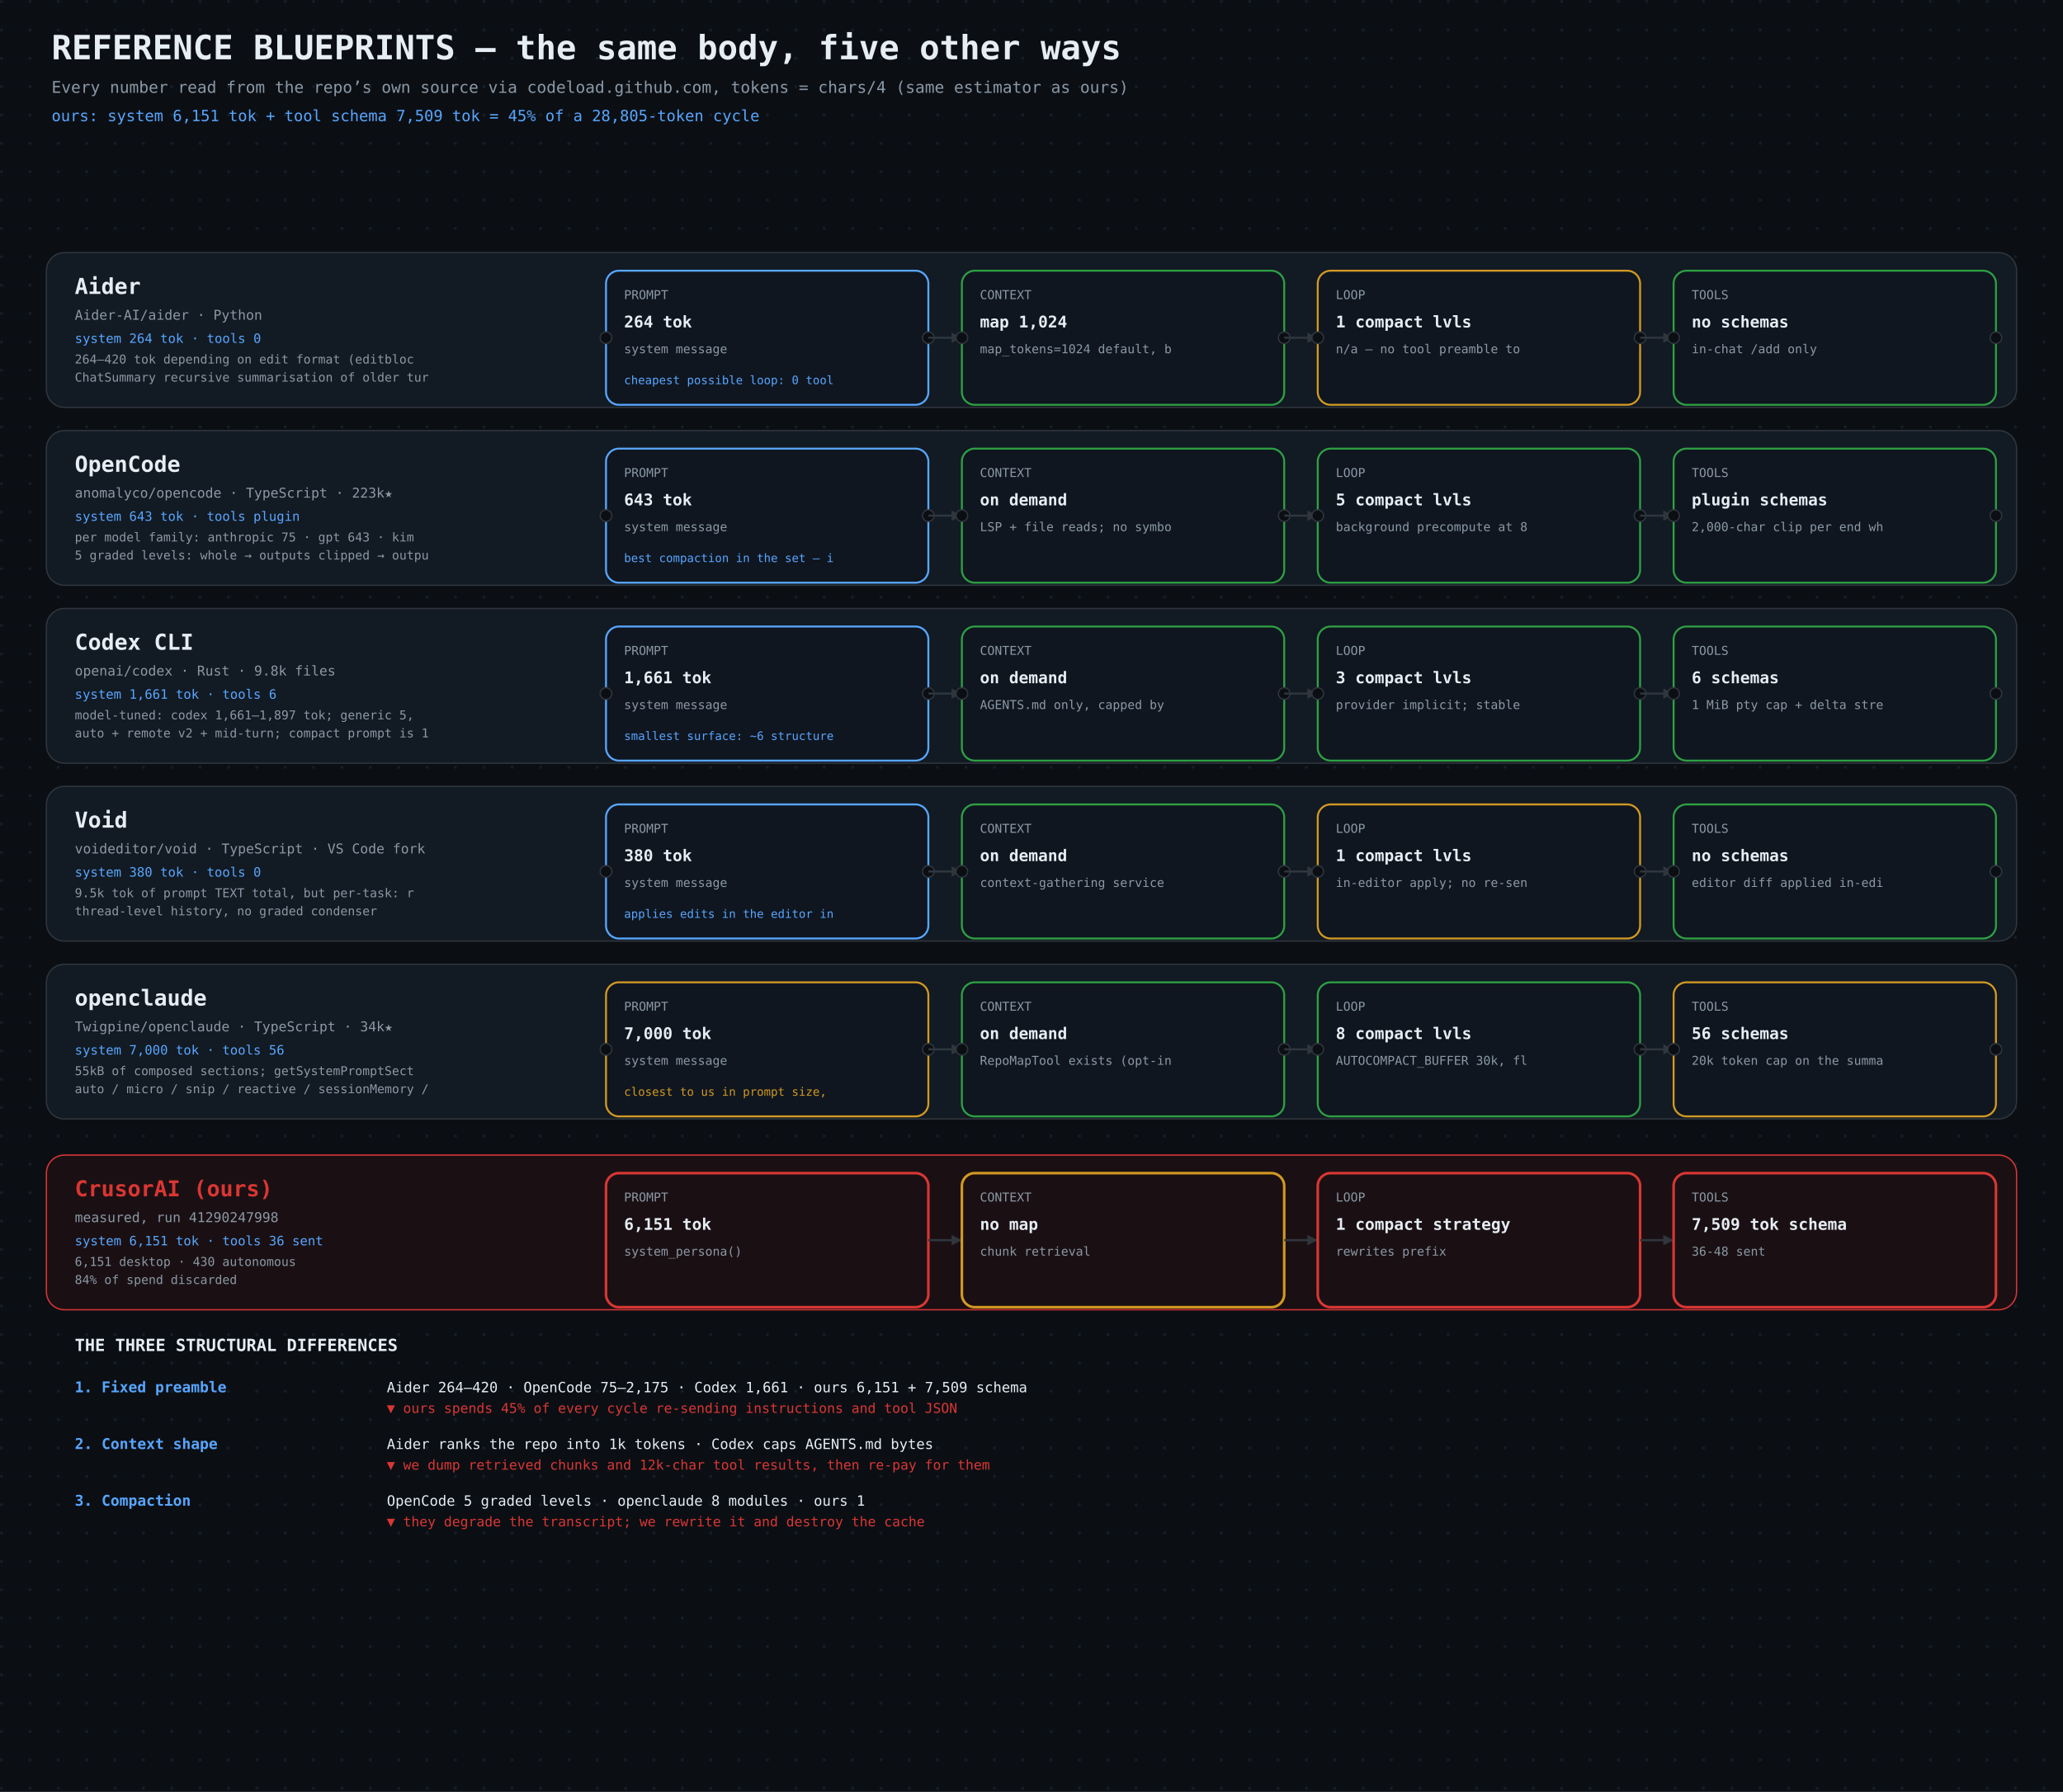
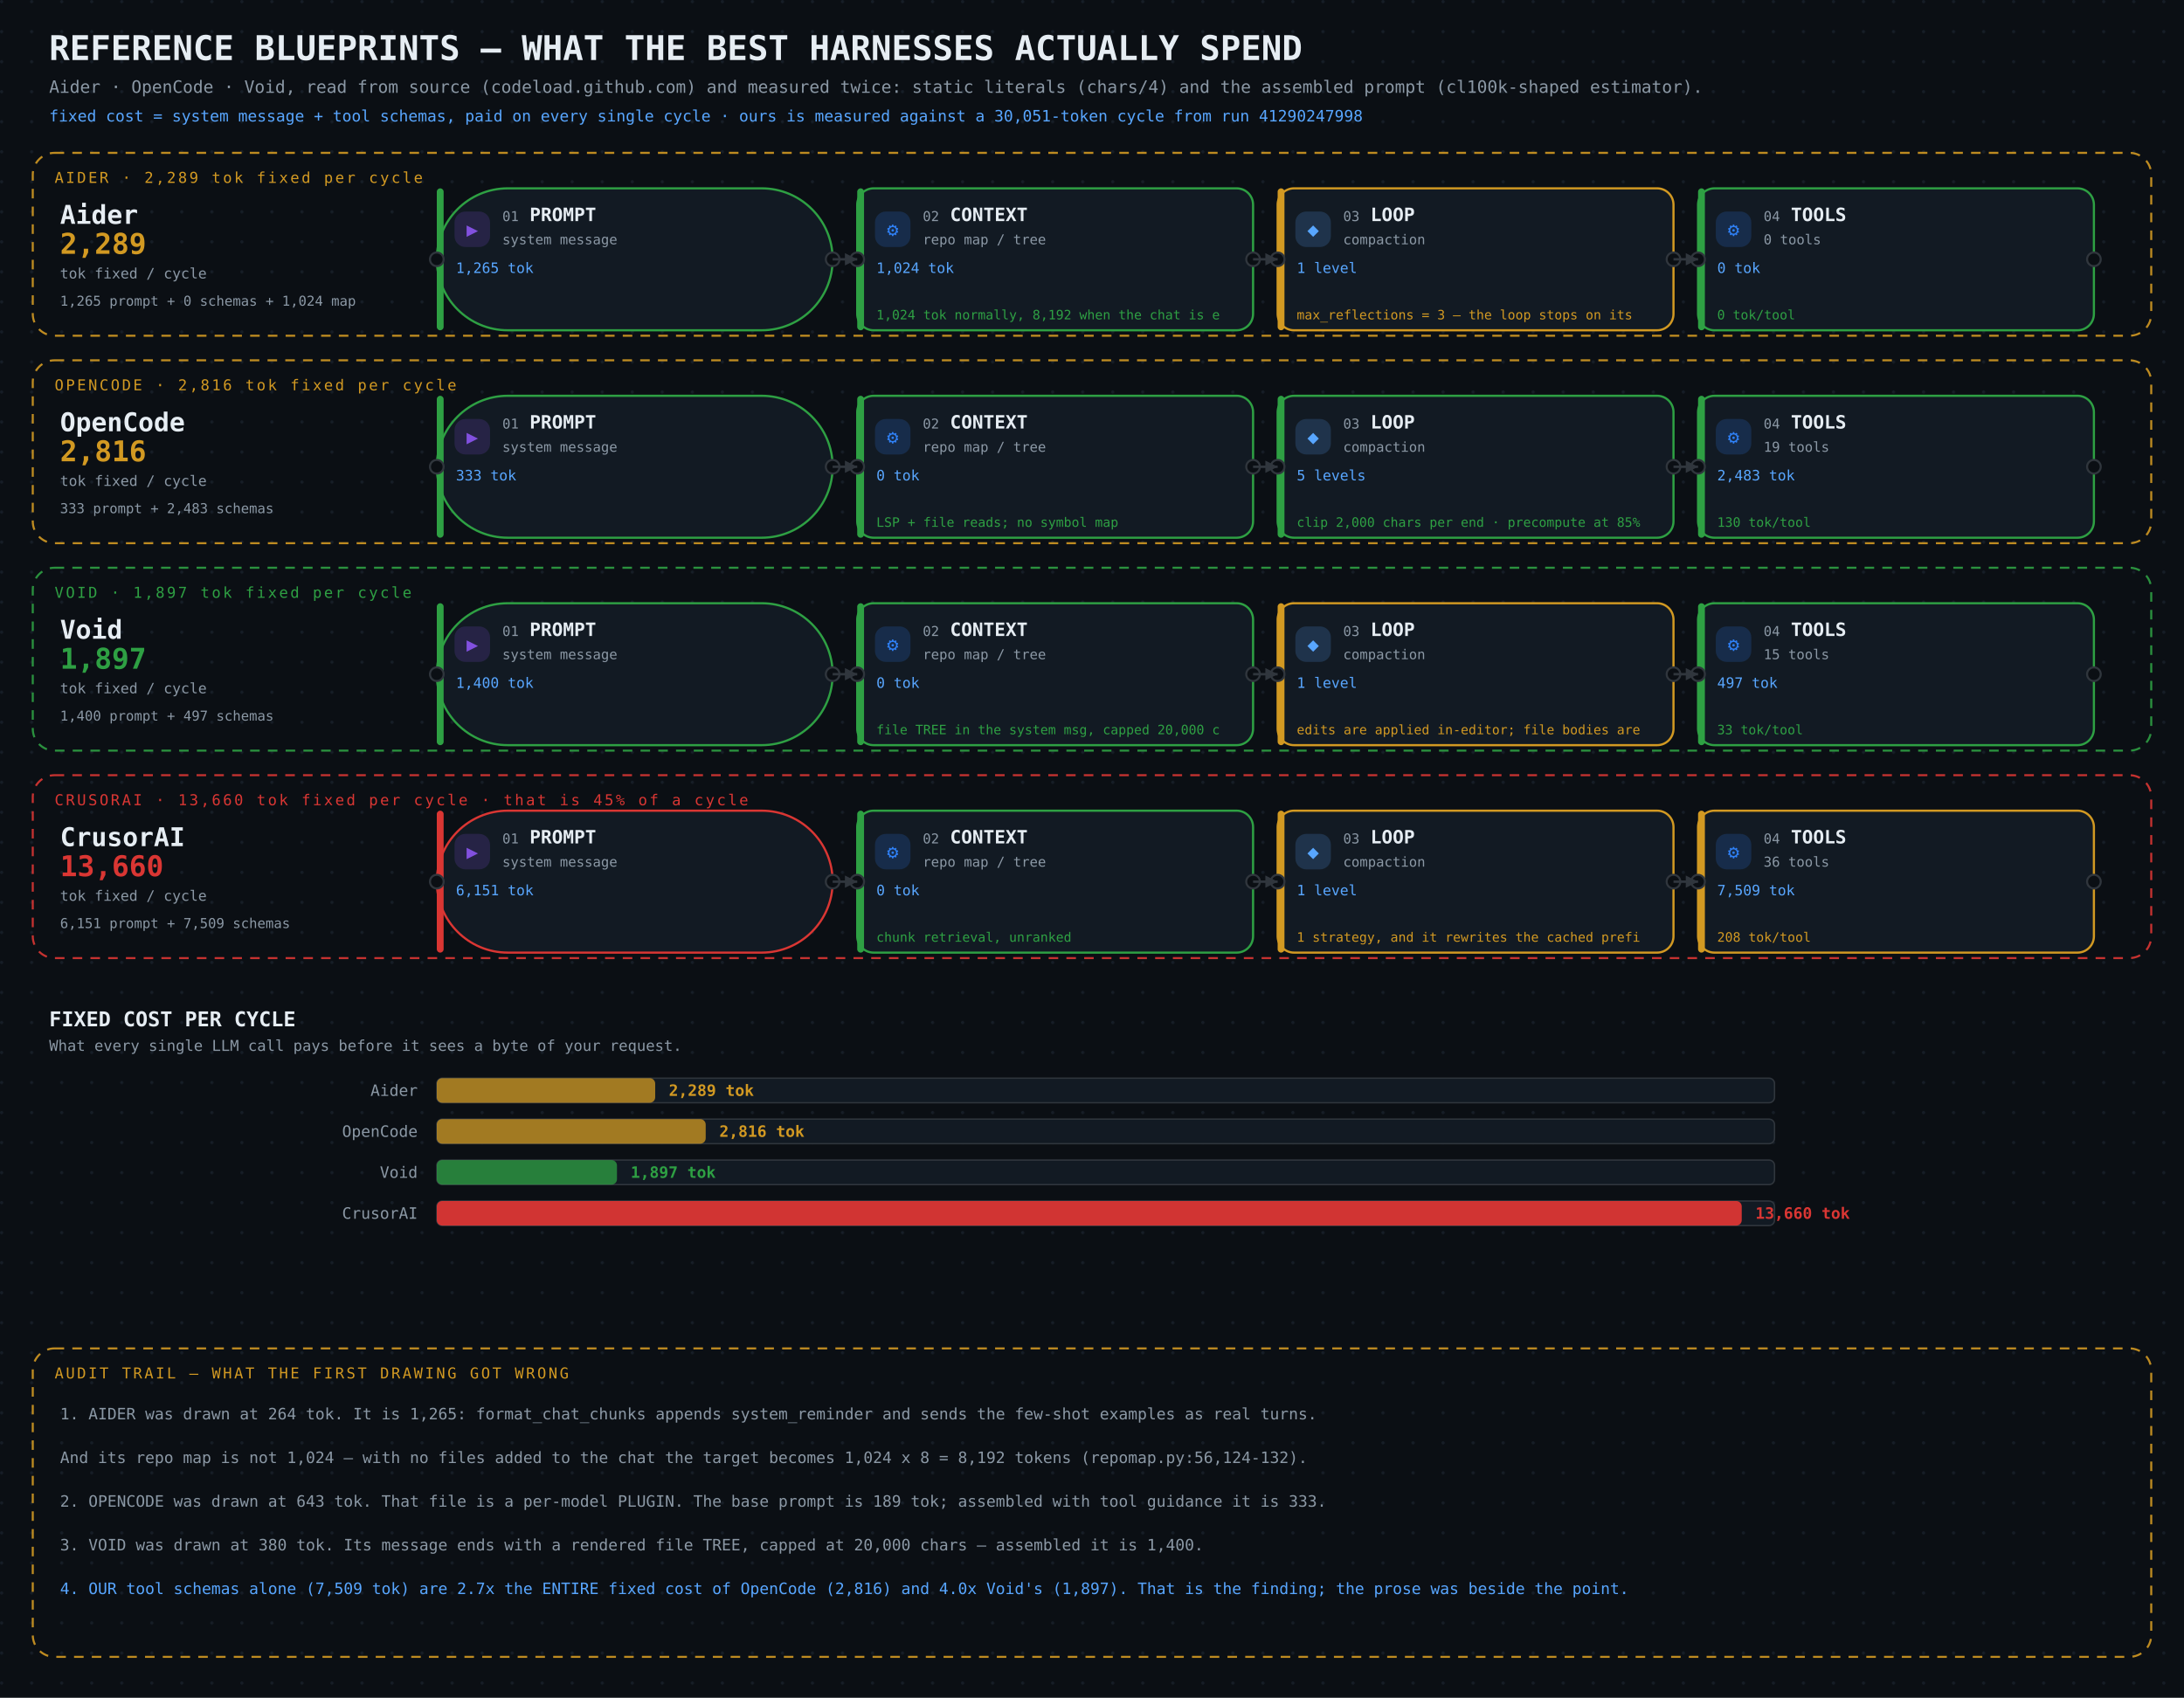
- <svg xmlns="http://www.w3.org/2000/svg" width="1600" height="1390" viewBox="0 0 1600 1390" font-family="ui-monospace,SFMono-Regular,Menlo,monospace">
-   <rect width="1600" height="1390" fill="#0b0f14" />
+ <svg xmlns="http://www.w3.org/2000/svg" width="1600" height="1244" viewBox="0 0 1600 1244" font-family="ui-monospace, SFMono-Regular, Menlo, monospace">
+   <rect width="1600" height="1244" fill="#0b0f14" />
  <defs>
    <pattern id="dots" width="22" height="22" patternUnits="userSpaceOnUse">
      <circle cx="1.2" cy="1.2" r="1.2" fill="#161d26" />
    </pattern>
  </defs>
-   <rect width="1600" height="1390" fill="url(#dots)" />
-   <text x="40" y="46" fill="#e6edf3" font-size="26" font-weight="700">REFERENCE BLUEPRINTS — the same body, five other ways</text>
-   <text x="40" y="72" fill="#8b98a5" font-size="12.5">Every number read from the repo’s own source via codeload.github.com, tokens = chars/4 (same estimator as ours)</text>
-   <text x="40" y="94" fill="#58a6ff" font-size="12">ours: system 6,151 tok + tool schema 7,509 tok = 45% of a 28,805-token cycle</text>
-   <rect x="36" y="196" width="1528" height="120" rx="14" fill="#121a23" stroke="#30363d" />
-   <text x="58" y="228" fill="#e6edf3" font-size="17" font-weight="700">Aider</text>
-   <text x="58" y="248" fill="#8b98a5" font-size="10.5">Aider-AI/aider · Python</text>
-   <text x="58" y="266" fill="#58a6ff" font-size="10">system 264 tok · tools 0</text>
-   <text x="58" y="282" fill="#8b98a5" font-size="9.5">264–420 tok depending on edit format (editbloc</text>
-   <text x="58" y="296" fill="#8b98a5" font-size="9.5">ChatSummary recursive summarisation of older tur</text>
-   <rect x="470" y="210" width="250" height="104" rx="10" fill="#0f1620" stroke="#58a6ff" stroke-width="1.5" />
-   <text x="484" y="232" fill="#8b98a5" font-size="9.5">PROMPT</text>
-   <text x="484" y="254" fill="#e6edf3" font-size="12.5" font-weight="700">264 tok</text>
-   <text x="484" y="274" fill="#8b98a5" font-size="9.5">system message</text>
-   <text x="484" y="298" fill="#58a6ff" font-size="9">cheapest possible loop: 0 tool</text>
-   <circle cx="470" cy="262" r="4.5" fill="#0b0f14" stroke="#30363d" />
-   <circle cx="720" cy="262" r="4.5" fill="#0b0f14" stroke="#30363d" />
-   <path d="M 720 262 C 733 262, 733 262, 746 262" fill="none" stroke="#30363d" stroke-width="1.6" />
-   <polygon points="738,258 738,266 746,262" fill="#30363d" />
-   <rect x="746" y="210" width="250" height="104" rx="10" fill="#0f1620" stroke="#2ea043" stroke-width="1.5" />
-   <text x="760" y="232" fill="#8b98a5" font-size="9.5">CONTEXT</text>
-   <text x="760" y="254" fill="#e6edf3" font-size="12.5" font-weight="700">map 1,024</text>
-   <text x="760" y="274" fill="#8b98a5" font-size="9.5">map_tokens=1024 default, b</text>
-   <circle cx="746" cy="262" r="4.5" fill="#0b0f14" stroke="#30363d" />
-   <circle cx="996" cy="262" r="4.5" fill="#0b0f14" stroke="#30363d" />
-   <path d="M 996 262 C 1009 262, 1009 262, 1022 262" fill="none" stroke="#30363d" stroke-width="1.6" />
-   <polygon points="1014,258 1014,266 1022,262" fill="#30363d" />
-   <rect x="1022" y="210" width="250" height="104" rx="10" fill="#0f1620" stroke="#d29922" stroke-width="1.5" />
-   <text x="1036" y="232" fill="#8b98a5" font-size="9.5">LOOP</text>
-   <text x="1036" y="254" fill="#e6edf3" font-size="12.5" font-weight="700">1 compact lvls</text>
-   <text x="1036" y="274" fill="#8b98a5" font-size="9.5">n/a — no tool preamble to </text>
-   <circle cx="1022" cy="262" r="4.5" fill="#0b0f14" stroke="#30363d" />
-   <circle cx="1272" cy="262" r="4.5" fill="#0b0f14" stroke="#30363d" />
-   <path d="M 1272 262 C 1285 262, 1285 262, 1298 262" fill="none" stroke="#30363d" stroke-width="1.6" />
-   <polygon points="1290,258 1290,266 1298,262" fill="#30363d" />
-   <rect x="1298" y="210" width="250" height="104" rx="10" fill="#0f1620" stroke="#2ea043" stroke-width="1.5" />
-   <text x="1312" y="232" fill="#8b98a5" font-size="9.5">TOOLS</text>
-   <text x="1312" y="254" fill="#e6edf3" font-size="12.5" font-weight="700">no schemas</text>
-   <text x="1312" y="274" fill="#8b98a5" font-size="9.5">in-chat /add only</text>
-   <circle cx="1298" cy="262" r="4.5" fill="#0b0f14" stroke="#30363d" />
-   <circle cx="1548" cy="262" r="4.5" fill="#0b0f14" stroke="#30363d" />
-   <rect x="36" y="334" width="1528" height="120" rx="14" fill="#121a23" stroke="#30363d" />
-   <text x="58" y="366" fill="#e6edf3" font-size="17" font-weight="700">OpenCode</text>
-   <text x="58" y="386" fill="#8b98a5" font-size="10.5">anomalyco/opencode · TypeScript · 223k★</text>
-   <text x="58" y="404" fill="#58a6ff" font-size="10">system 643 tok · tools plugin</text>
-   <text x="58" y="420" fill="#8b98a5" font-size="9.5">per model family: anthropic 75 · gpt 643 · kim</text>
-   <text x="58" y="434" fill="#8b98a5" font-size="9.5">5 graded levels: whole → outputs clipped → outpu</text>
-   <rect x="470" y="348" width="250" height="104" rx="10" fill="#0f1620" stroke="#58a6ff" stroke-width="1.5" />
-   <text x="484" y="370" fill="#8b98a5" font-size="9.5">PROMPT</text>
-   <text x="484" y="392" fill="#e6edf3" font-size="12.5" font-weight="700">643 tok</text>
-   <text x="484" y="412" fill="#8b98a5" font-size="9.5">system message</text>
-   <text x="484" y="436" fill="#58a6ff" font-size="9">best compaction in the set — i</text>
-   <circle cx="470" cy="400" r="4.5" fill="#0b0f14" stroke="#30363d" />
-   <circle cx="720" cy="400" r="4.5" fill="#0b0f14" stroke="#30363d" />
-   <path d="M 720 400 C 733 400, 733 400, 746 400" fill="none" stroke="#30363d" stroke-width="1.6" />
-   <polygon points="738,396 738,404 746,400" fill="#30363d" />
-   <rect x="746" y="348" width="250" height="104" rx="10" fill="#0f1620" stroke="#2ea043" stroke-width="1.5" />
-   <text x="760" y="370" fill="#8b98a5" font-size="9.5">CONTEXT</text>
-   <text x="760" y="392" fill="#e6edf3" font-size="12.5" font-weight="700">on demand</text>
-   <text x="760" y="412" fill="#8b98a5" font-size="9.5">LSP + file reads; no symbo</text>
-   <circle cx="746" cy="400" r="4.5" fill="#0b0f14" stroke="#30363d" />
-   <circle cx="996" cy="400" r="4.5" fill="#0b0f14" stroke="#30363d" />
-   <path d="M 996 400 C 1009 400, 1009 400, 1022 400" fill="none" stroke="#30363d" stroke-width="1.6" />
-   <polygon points="1014,396 1014,404 1022,400" fill="#30363d" />
-   <rect x="1022" y="348" width="250" height="104" rx="10" fill="#0f1620" stroke="#2ea043" stroke-width="1.5" />
-   <text x="1036" y="370" fill="#8b98a5" font-size="9.5">LOOP</text>
-   <text x="1036" y="392" fill="#e6edf3" font-size="12.5" font-weight="700">5 compact lvls</text>
-   <text x="1036" y="412" fill="#8b98a5" font-size="9.5">background precompute at 8</text>
-   <circle cx="1022" cy="400" r="4.5" fill="#0b0f14" stroke="#30363d" />
-   <circle cx="1272" cy="400" r="4.5" fill="#0b0f14" stroke="#30363d" />
-   <path d="M 1272 400 C 1285 400, 1285 400, 1298 400" fill="none" stroke="#30363d" stroke-width="1.6" />
-   <polygon points="1290,396 1290,404 1298,400" fill="#30363d" />
-   <rect x="1298" y="348" width="250" height="104" rx="10" fill="#0f1620" stroke="#2ea043" stroke-width="1.5" />
-   <text x="1312" y="370" fill="#8b98a5" font-size="9.5">TOOLS</text>
-   <text x="1312" y="392" fill="#e6edf3" font-size="12.5" font-weight="700">plugin schemas</text>
-   <text x="1312" y="412" fill="#8b98a5" font-size="9.5">2,000-char clip per end wh</text>
-   <circle cx="1298" cy="400" r="4.5" fill="#0b0f14" stroke="#30363d" />
-   <circle cx="1548" cy="400" r="4.5" fill="#0b0f14" stroke="#30363d" />
-   <rect x="36" y="472" width="1528" height="120" rx="14" fill="#121a23" stroke="#30363d" />
-   <text x="58" y="504" fill="#e6edf3" font-size="17" font-weight="700">Codex CLI</text>
-   <text x="58" y="524" fill="#8b98a5" font-size="10.5">openai/codex · Rust · 9.8k files</text>
-   <text x="58" y="542" fill="#58a6ff" font-size="10">system 1,661 tok · tools 6</text>
-   <text x="58" y="558" fill="#8b98a5" font-size="9.5">model-tuned: codex 1,661–1,897 tok; generic 5,</text>
-   <text x="58" y="572" fill="#8b98a5" font-size="9.5">auto + remote v2 + mid-turn; compact prompt is 1</text>
-   <rect x="470" y="486" width="250" height="104" rx="10" fill="#0f1620" stroke="#58a6ff" stroke-width="1.5" />
-   <text x="484" y="508" fill="#8b98a5" font-size="9.5">PROMPT</text>
-   <text x="484" y="530" fill="#e6edf3" font-size="12.5" font-weight="700">1,661 tok</text>
-   <text x="484" y="550" fill="#8b98a5" font-size="9.5">system message</text>
-   <text x="484" y="574" fill="#58a6ff" font-size="9">smallest surface: ~6 structure</text>
-   <circle cx="470" cy="538" r="4.5" fill="#0b0f14" stroke="#30363d" />
-   <circle cx="720" cy="538" r="4.5" fill="#0b0f14" stroke="#30363d" />
-   <path d="M 720 538 C 733 538, 733 538, 746 538" fill="none" stroke="#30363d" stroke-width="1.6" />
-   <polygon points="738,534 738,542 746,538" fill="#30363d" />
-   <rect x="746" y="486" width="250" height="104" rx="10" fill="#0f1620" stroke="#2ea043" stroke-width="1.5" />
-   <text x="760" y="508" fill="#8b98a5" font-size="9.5">CONTEXT</text>
-   <text x="760" y="530" fill="#e6edf3" font-size="12.5" font-weight="700">on demand</text>
-   <text x="760" y="550" fill="#8b98a5" font-size="9.5">AGENTS.md only, capped by </text>
-   <circle cx="746" cy="538" r="4.5" fill="#0b0f14" stroke="#30363d" />
-   <circle cx="996" cy="538" r="4.5" fill="#0b0f14" stroke="#30363d" />
-   <path d="M 996 538 C 1009 538, 1009 538, 1022 538" fill="none" stroke="#30363d" stroke-width="1.6" />
-   <polygon points="1014,534 1014,542 1022,538" fill="#30363d" />
-   <rect x="1022" y="486" width="250" height="104" rx="10" fill="#0f1620" stroke="#2ea043" stroke-width="1.5" />
-   <text x="1036" y="508" fill="#8b98a5" font-size="9.5">LOOP</text>
-   <text x="1036" y="530" fill="#e6edf3" font-size="12.5" font-weight="700">3 compact lvls</text>
-   <text x="1036" y="550" fill="#8b98a5" font-size="9.5">provider implicit; stable </text>
-   <circle cx="1022" cy="538" r="4.5" fill="#0b0f14" stroke="#30363d" />
-   <circle cx="1272" cy="538" r="4.5" fill="#0b0f14" stroke="#30363d" />
-   <path d="M 1272 538 C 1285 538, 1285 538, 1298 538" fill="none" stroke="#30363d" stroke-width="1.6" />
-   <polygon points="1290,534 1290,542 1298,538" fill="#30363d" />
-   <rect x="1298" y="486" width="250" height="104" rx="10" fill="#0f1620" stroke="#2ea043" stroke-width="1.5" />
-   <text x="1312" y="508" fill="#8b98a5" font-size="9.5">TOOLS</text>
-   <text x="1312" y="530" fill="#e6edf3" font-size="12.5" font-weight="700">6 schemas</text>
-   <text x="1312" y="550" fill="#8b98a5" font-size="9.5">1 MiB pty cap + delta stre</text>
-   <circle cx="1298" cy="538" r="4.5" fill="#0b0f14" stroke="#30363d" />
-   <circle cx="1548" cy="538" r="4.5" fill="#0b0f14" stroke="#30363d" />
-   <rect x="36" y="610" width="1528" height="120" rx="14" fill="#121a23" stroke="#30363d" />
-   <text x="58" y="642" fill="#e6edf3" font-size="17" font-weight="700">Void</text>
-   <text x="58" y="662" fill="#8b98a5" font-size="10.5">voideditor/void · TypeScript · VS Code fork</text>
-   <text x="58" y="680" fill="#58a6ff" font-size="10">system 380 tok · tools 0</text>
-   <text x="58" y="696" fill="#8b98a5" font-size="9.5">9.5k tok of prompt TEXT total, but per-task: r</text>
-   <text x="58" y="710" fill="#8b98a5" font-size="9.5">thread-level history, no graded condenser</text>
-   <rect x="470" y="624" width="250" height="104" rx="10" fill="#0f1620" stroke="#58a6ff" stroke-width="1.5" />
-   <text x="484" y="646" fill="#8b98a5" font-size="9.5">PROMPT</text>
-   <text x="484" y="668" fill="#e6edf3" font-size="12.5" font-weight="700">380 tok</text>
-   <text x="484" y="688" fill="#8b98a5" font-size="9.5">system message</text>
-   <text x="484" y="712" fill="#58a6ff" font-size="9">applies edits in the editor in</text>
-   <circle cx="470" cy="676" r="4.5" fill="#0b0f14" stroke="#30363d" />
-   <circle cx="720" cy="676" r="4.5" fill="#0b0f14" stroke="#30363d" />
-   <path d="M 720 676 C 733 676, 733 676, 746 676" fill="none" stroke="#30363d" stroke-width="1.6" />
-   <polygon points="738,672 738,680 746,676" fill="#30363d" />
-   <rect x="746" y="624" width="250" height="104" rx="10" fill="#0f1620" stroke="#2ea043" stroke-width="1.5" />
-   <text x="760" y="646" fill="#8b98a5" font-size="9.5">CONTEXT</text>
-   <text x="760" y="668" fill="#e6edf3" font-size="12.5" font-weight="700">on demand</text>
-   <text x="760" y="688" fill="#8b98a5" font-size="9.5">context-gathering service </text>
-   <circle cx="746" cy="676" r="4.5" fill="#0b0f14" stroke="#30363d" />
-   <circle cx="996" cy="676" r="4.5" fill="#0b0f14" stroke="#30363d" />
-   <path d="M 996 676 C 1009 676, 1009 676, 1022 676" fill="none" stroke="#30363d" stroke-width="1.6" />
-   <polygon points="1014,672 1014,680 1022,676" fill="#30363d" />
-   <rect x="1022" y="624" width="250" height="104" rx="10" fill="#0f1620" stroke="#d29922" stroke-width="1.5" />
-   <text x="1036" y="646" fill="#8b98a5" font-size="9.5">LOOP</text>
-   <text x="1036" y="668" fill="#e6edf3" font-size="12.5" font-weight="700">1 compact lvls</text>
-   <text x="1036" y="688" fill="#8b98a5" font-size="9.5">in-editor apply; no re-sen</text>
-   <circle cx="1022" cy="676" r="4.5" fill="#0b0f14" stroke="#30363d" />
-   <circle cx="1272" cy="676" r="4.5" fill="#0b0f14" stroke="#30363d" />
-   <path d="M 1272 676 C 1285 676, 1285 676, 1298 676" fill="none" stroke="#30363d" stroke-width="1.6" />
-   <polygon points="1290,672 1290,680 1298,676" fill="#30363d" />
-   <rect x="1298" y="624" width="250" height="104" rx="10" fill="#0f1620" stroke="#2ea043" stroke-width="1.5" />
-   <text x="1312" y="646" fill="#8b98a5" font-size="9.5">TOOLS</text>
-   <text x="1312" y="668" fill="#e6edf3" font-size="12.5" font-weight="700">no schemas</text>
-   <text x="1312" y="688" fill="#8b98a5" font-size="9.5">editor diff applied in-edi</text>
-   <circle cx="1298" cy="676" r="4.5" fill="#0b0f14" stroke="#30363d" />
-   <circle cx="1548" cy="676" r="4.5" fill="#0b0f14" stroke="#30363d" />
-   <rect x="36" y="748" width="1528" height="120" rx="14" fill="#121a23" stroke="#30363d" />
-   <text x="58" y="780" fill="#e6edf3" font-size="17" font-weight="700">openclaude</text>
-   <text x="58" y="800" fill="#8b98a5" font-size="10.5">Twigpine/openclaude · TypeScript · 34k★</text>
-   <text x="58" y="818" fill="#58a6ff" font-size="10">system 7,000 tok · tools 56</text>
-   <text x="58" y="834" fill="#8b98a5" font-size="9.5">55kB of composed sections; getSystemPromptSect</text>
-   <text x="58" y="848" fill="#8b98a5" font-size="9.5">auto / micro / snip / reactive / sessionMemory /</text>
-   <rect x="470" y="762" width="250" height="104" rx="10" fill="#0f1620" stroke="#d29922" stroke-width="1.5" />
-   <text x="484" y="784" fill="#8b98a5" font-size="9.5">PROMPT</text>
-   <text x="484" y="806" fill="#e6edf3" font-size="12.5" font-weight="700">7,000 tok</text>
-   <text x="484" y="826" fill="#8b98a5" font-size="9.5">system message</text>
-   <text x="484" y="850" fill="#d29922" font-size="9">closest to us in prompt size, </text>
-   <circle cx="470" cy="814" r="4.5" fill="#0b0f14" stroke="#30363d" />
-   <circle cx="720" cy="814" r="4.5" fill="#0b0f14" stroke="#30363d" />
-   <path d="M 720 814 C 733 814, 733 814, 746 814" fill="none" stroke="#30363d" stroke-width="1.6" />
-   <polygon points="738,810 738,818 746,814" fill="#30363d" />
-   <rect x="746" y="762" width="250" height="104" rx="10" fill="#0f1620" stroke="#2ea043" stroke-width="1.5" />
-   <text x="760" y="784" fill="#8b98a5" font-size="9.5">CONTEXT</text>
-   <text x="760" y="806" fill="#e6edf3" font-size="12.5" font-weight="700">on demand</text>
-   <text x="760" y="826" fill="#8b98a5" font-size="9.5">RepoMapTool exists (opt-in</text>
-   <circle cx="746" cy="814" r="4.5" fill="#0b0f14" stroke="#30363d" />
-   <circle cx="996" cy="814" r="4.5" fill="#0b0f14" stroke="#30363d" />
-   <path d="M 996 814 C 1009 814, 1009 814, 1022 814" fill="none" stroke="#30363d" stroke-width="1.6" />
-   <polygon points="1014,810 1014,818 1022,814" fill="#30363d" />
-   <rect x="1022" y="762" width="250" height="104" rx="10" fill="#0f1620" stroke="#2ea043" stroke-width="1.5" />
-   <text x="1036" y="784" fill="#8b98a5" font-size="9.5">LOOP</text>
-   <text x="1036" y="806" fill="#e6edf3" font-size="12.5" font-weight="700">8 compact lvls</text>
-   <text x="1036" y="826" fill="#8b98a5" font-size="9.5">AUTOCOMPACT_BUFFER 30k, fl</text>
-   <circle cx="1022" cy="814" r="4.5" fill="#0b0f14" stroke="#30363d" />
-   <circle cx="1272" cy="814" r="4.5" fill="#0b0f14" stroke="#30363d" />
-   <path d="M 1272 814 C 1285 814, 1285 814, 1298 814" fill="none" stroke="#30363d" stroke-width="1.6" />
-   <polygon points="1290,810 1290,818 1298,814" fill="#30363d" />
-   <rect x="1298" y="762" width="250" height="104" rx="10" fill="#0f1620" stroke="#d29922" stroke-width="1.5" />
-   <text x="1312" y="784" fill="#8b98a5" font-size="9.5">TOOLS</text>
-   <text x="1312" y="806" fill="#e6edf3" font-size="12.5" font-weight="700">56 schemas</text>
-   <text x="1312" y="826" fill="#8b98a5" font-size="9.5">20k token cap on the summa</text>
-   <circle cx="1298" cy="814" r="4.5" fill="#0b0f14" stroke="#30363d" />
-   <circle cx="1548" cy="814" r="4.5" fill="#0b0f14" stroke="#30363d" />
-   <rect x="36" y="896" width="1528" height="120" rx="14" fill="#1a1013" stroke="#da3633" />
-   <text x="58" y="928" fill="#da3633" font-size="17" font-weight="700">CrusorAI (ours)</text>
-   <text x="58" y="948" fill="#8b98a5" font-size="10.5">measured, run 41290247998</text>
-   <text x="58" y="966" fill="#58a6ff" font-size="10">system 6,151 tok · tools 36 sent</text>
-   <text x="58" y="982" fill="#8b98a5" font-size="9.5">6,151 desktop · 430 autonomous</text>
-   <text x="58" y="996" fill="#8b98a5" font-size="9.5">84% of spend discarded</text>
-   <rect x="470" y="910" width="250" height="104" rx="10" fill="#1a1013" stroke="#da3633" stroke-width="2" />
-   <text x="484" y="932" fill="#8b98a5" font-size="9.5">PROMPT</text>
-   <text x="484" y="954" fill="#e6edf3" font-size="12.5" font-weight="700">6,151 tok</text>
-   <text x="484" y="974" fill="#8b98a5" font-size="9.5">system_persona()</text>
-   <path d="M 720 962 C 733 962, 733 962, 746 962" fill="none" stroke="#30363d" stroke-width="1.6" />
-   <polygon points="738,958 738,966 746,962" fill="#30363d" />
-   <rect x="746" y="910" width="250" height="104" rx="10" fill="#1a1013" stroke="#d29922" stroke-width="2" />
-   <text x="760" y="932" fill="#8b98a5" font-size="9.5">CONTEXT</text>
-   <text x="760" y="954" fill="#e6edf3" font-size="12.5" font-weight="700">no map</text>
-   <text x="760" y="974" fill="#8b98a5" font-size="9.5">chunk retrieval</text>
-   <path d="M 996 962 C 1009 962, 1009 962, 1022 962" fill="none" stroke="#30363d" stroke-width="1.6" />
-   <polygon points="1014,958 1014,966 1022,962" fill="#30363d" />
-   <rect x="1022" y="910" width="250" height="104" rx="10" fill="#1a1013" stroke="#da3633" stroke-width="2" />
-   <text x="1036" y="932" fill="#8b98a5" font-size="9.5">LOOP</text>
-   <text x="1036" y="954" fill="#e6edf3" font-size="12.5" font-weight="700">1 compact strategy</text>
-   <text x="1036" y="974" fill="#8b98a5" font-size="9.5">rewrites prefix</text>
-   <path d="M 1272 962 C 1285 962, 1285 962, 1298 962" fill="none" stroke="#30363d" stroke-width="1.6" />
-   <polygon points="1290,958 1290,966 1298,962" fill="#30363d" />
-   <rect x="1298" y="910" width="250" height="104" rx="10" fill="#1a1013" stroke="#da3633" stroke-width="2" />
-   <text x="1312" y="932" fill="#8b98a5" font-size="9.5">TOOLS</text>
-   <text x="1312" y="954" fill="#e6edf3" font-size="12.5" font-weight="700">7,509 tok schema</text>
-   <text x="1312" y="974" fill="#8b98a5" font-size="9.5">36-48 sent</text>
-   <text x="58" y="1048" fill="#e6edf3" font-size="13" font-weight="700">THE THREE STRUCTURAL DIFFERENCES</text>
-   <text x="58" y="1080" fill="#58a6ff" font-size="11.5" font-weight="700">1. Fixed preamble</text>
-   <text x="300" y="1080" fill="#e6edf3" font-size="11">Aider 264–420 · OpenCode 75–2,175 · Codex 1,661 · ours 6,151 + 7,509 schema</text>
-   <text x="300" y="1096" fill="#da3633" font-size="10.5">▼ ours spends 45% of every cycle re-sending instructions and tool JSON</text>
-   <text x="58" y="1124" fill="#58a6ff" font-size="11.5" font-weight="700">2. Context shape</text>
-   <text x="300" y="1124" fill="#e6edf3" font-size="11">Aider ranks the repo into 1k tokens · Codex caps AGENTS.md bytes</text>
-   <text x="300" y="1140" fill="#da3633" font-size="10.5">▼ we dump retrieved chunks and 12k-char tool results, then re-pay for them</text>
-   <text x="58" y="1168" fill="#58a6ff" font-size="11.5" font-weight="700">3. Compaction</text>
-   <text x="300" y="1168" fill="#e6edf3" font-size="11">OpenCode 5 graded levels · openclaude 8 modules · ours 1</text>
-   <text x="300" y="1184" fill="#da3633" font-size="10.5">▼ they degrade the transcript; we rewrite it and destroy the cache</text>
+   <rect width="1600" height="1244" fill="url(#dots)" />
+   <text x="36" y="44" fill="#e6edf3" font-size="25" font-weight="700">REFERENCE BLUEPRINTS — WHAT THE BEST HARNESSES ACTUALLY SPEND</text>
+   <text x="36" y="68" fill="#8b98a5" font-size="12.5">Aider · OpenCode · Void, read from source (codeload.github.com) and measured twice: static literals (chars/4) and the assembled prompt (cl100k-shaped estimator).</text>
+   <text x="36" y="89" fill="#58a6ff" font-size="11.5">fixed cost = system message + tool schemas, paid on every single cycle   ·   ours is measured against a 30,051-token cycle from run 41290247998</text>
+   <rect x="24" y="112" width="1552" height="134" rx="16" fill="none" stroke="#d29922" stroke-width="1.5" stroke-dasharray="7 6" opacity="0.9" />
+   <text x="40" y="134" fill="#d29922" font-size="11" letter-spacing="1.6">AIDER  ·  2,289 tok fixed per cycle</text>
+   <text x="44" y="164" fill="#e6edf3" font-size="19" font-weight="700">Aider</text>
+   <text x="44" y="186" fill="#d29922" font-size="21" font-weight="700">2,289</text>
+   <text x="44" y="204" fill="#8b98a5" font-size="10.5">tok fixed / cycle</text>
+   <text x="44" y="224" fill="#8b98a5" font-size="10">1,265 prompt + 0 schemas + 1,024 map</text>
+   <g>
+     <rect x="320" y="138" width="290" height="104" rx="52" fill="#121a23" stroke="#2ea043" stroke-width="1.6" />
+     <rect x="320" y="138" width="5" height="104" rx="2.5" fill="#2ea043" />
+     <rect x="333" y="155" width="26" height="26" rx="8" fill="#8250df" opacity="0.18" />
+     <text x="346" y="173" fill="#8250df" font-size="14" text-anchor="middle">▶</text>
+     <text x="368" y="162" fill="#8b98a5" font-size="10">01</text>
+     <text x="388" y="162" fill="#e6edf3" font-size="13.5" font-weight="700">PROMPT</text>
+     <text x="368" y="179" fill="#8b98a5" font-size="10">system message</text>
+     <text x="334" y="200" fill="#58a6ff" font-size="10.5">1,265 tok</text>
+     <circle cx="320" cy="190" r="5" fill="#0b0f14" stroke="#30363d" stroke-width="1.5" />
+     <circle cx="610" cy="190" r="5" fill="#0b0f14" stroke="#30363d" stroke-width="1.5" />
+   </g>
+   <g>
+     <rect x="628" y="138" width="290" height="104" rx="12" fill="#121a23" stroke="#2ea043" stroke-width="1.6" />
+     <rect x="628" y="138" width="5" height="104" rx="2.5" fill="#2ea043" />
+     <rect x="641" y="155" width="26" height="26" rx="8" fill="#2f81f7" opacity="0.18" />
+     <text x="654" y="173" fill="#2f81f7" font-size="14" text-anchor="middle">⚙</text>
+     <text x="676" y="162" fill="#8b98a5" font-size="10">02</text>
+     <text x="696" y="162" fill="#e6edf3" font-size="13.5" font-weight="700">CONTEXT</text>
+     <text x="676" y="179" fill="#8b98a5" font-size="10">repo map / tree</text>
+     <text x="642" y="200" fill="#58a6ff" font-size="10.5">1,024 tok</text>
+     <text x="642" y="234" fill="#2ea043" font-size="9.5">1,024 tok normally, 8,192 when the chat is e</text>
+     <circle cx="628" cy="190" r="5" fill="#0b0f14" stroke="#30363d" stroke-width="1.5" />
+     <circle cx="918" cy="190" r="5" fill="#0b0f14" stroke="#30363d" stroke-width="1.5" />
+   </g>
+   <path d="M 610 190 C 658 190, 580 190, 628 190" fill="none" stroke="#30363d" stroke-width="1.8" />
+   <polygon points="619,185.5 619,194.5 628,190" fill="#30363d" />
+   <g>
+     <rect x="936" y="138" width="290" height="104" rx="12" fill="#121a23" stroke="#d29922" stroke-width="1.6" />
+     <rect x="936" y="138" width="5" height="104" rx="2.5" fill="#d29922" />
+     <rect x="949" y="155" width="26" height="26" rx="8" fill="#58a6ff" opacity="0.18" />
+     <text x="962" y="173" fill="#58a6ff" font-size="14" text-anchor="middle">◆</text>
+     <text x="984" y="162" fill="#8b98a5" font-size="10">03</text>
+     <text x="1004" y="162" fill="#e6edf3" font-size="13.5" font-weight="700">LOOP</text>
+     <text x="984" y="179" fill="#8b98a5" font-size="10">compaction</text>
+     <text x="950" y="200" fill="#58a6ff" font-size="10.5">1 level</text>
+     <text x="950" y="234" fill="#d29922" font-size="9.5">max_reflections = 3 — the loop stops on its </text>
+     <circle cx="936" cy="190" r="5" fill="#0b0f14" stroke="#30363d" stroke-width="1.5" />
+     <circle cx="1226" cy="190" r="5" fill="#0b0f14" stroke="#30363d" stroke-width="1.5" />
+   </g>
+   <path d="M 918 190 C 966 190, 888 190, 936 190" fill="none" stroke="#30363d" stroke-width="1.8" />
+   <polygon points="927,185.5 927,194.5 936,190" fill="#30363d" />
+   <g>
+     <rect x="1244" y="138" width="290" height="104" rx="12" fill="#121a23" stroke="#2ea043" stroke-width="1.6" />
+     <rect x="1244" y="138" width="5" height="104" rx="2.5" fill="#2ea043" />
+     <rect x="1257" y="155" width="26" height="26" rx="8" fill="#2f81f7" opacity="0.18" />
+     <text x="1270" y="173" fill="#2f81f7" font-size="14" text-anchor="middle">⚙</text>
+     <text x="1292" y="162" fill="#8b98a5" font-size="10">04</text>
+     <text x="1312" y="162" fill="#e6edf3" font-size="13.5" font-weight="700">TOOLS</text>
+     <text x="1292" y="179" fill="#8b98a5" font-size="10">0 tools</text>
+     <text x="1258" y="200" fill="#58a6ff" font-size="10.5">0 tok</text>
+     <text x="1258" y="234" fill="#2ea043" font-size="9.5">0 tok/tool</text>
+     <circle cx="1244" cy="190" r="5" fill="#0b0f14" stroke="#30363d" stroke-width="1.5" />
+     <circle cx="1534" cy="190" r="5" fill="#0b0f14" stroke="#30363d" stroke-width="1.5" />
+   </g>
+   <path d="M 1226 190 C 1274 190, 1196 190, 1244 190" fill="none" stroke="#30363d" stroke-width="1.8" />
+   <polygon points="1235,185.5 1235,194.5 1244,190" fill="#30363d" />
+   <rect x="24" y="264" width="1552" height="134" rx="16" fill="none" stroke="#d29922" stroke-width="1.5" stroke-dasharray="7 6" opacity="0.9" />
+   <text x="40" y="286" fill="#d29922" font-size="11" letter-spacing="1.6">OPENCODE  ·  2,816 tok fixed per cycle</text>
+   <text x="44" y="316" fill="#e6edf3" font-size="19" font-weight="700">OpenCode</text>
+   <text x="44" y="338" fill="#d29922" font-size="21" font-weight="700">2,816</text>
+   <text x="44" y="356" fill="#8b98a5" font-size="10.5">tok fixed / cycle</text>
+   <text x="44" y="376" fill="#8b98a5" font-size="10">333 prompt + 2,483 schemas</text>
+   <g>
+     <rect x="320" y="290" width="290" height="104" rx="52" fill="#121a23" stroke="#2ea043" stroke-width="1.6" />
+     <rect x="320" y="290" width="5" height="104" rx="2.5" fill="#2ea043" />
+     <rect x="333" y="307" width="26" height="26" rx="8" fill="#8250df" opacity="0.18" />
+     <text x="346" y="325" fill="#8250df" font-size="14" text-anchor="middle">▶</text>
+     <text x="368" y="314" fill="#8b98a5" font-size="10">01</text>
+     <text x="388" y="314" fill="#e6edf3" font-size="13.5" font-weight="700">PROMPT</text>
+     <text x="368" y="331" fill="#8b98a5" font-size="10">system message</text>
+     <text x="334" y="352" fill="#58a6ff" font-size="10.5">333 tok</text>
+     <circle cx="320" cy="342" r="5" fill="#0b0f14" stroke="#30363d" stroke-width="1.5" />
+     <circle cx="610" cy="342" r="5" fill="#0b0f14" stroke="#30363d" stroke-width="1.5" />
+   </g>
+   <g>
+     <rect x="628" y="290" width="290" height="104" rx="12" fill="#121a23" stroke="#2ea043" stroke-width="1.6" />
+     <rect x="628" y="290" width="5" height="104" rx="2.5" fill="#2ea043" />
+     <rect x="641" y="307" width="26" height="26" rx="8" fill="#2f81f7" opacity="0.18" />
+     <text x="654" y="325" fill="#2f81f7" font-size="14" text-anchor="middle">⚙</text>
+     <text x="676" y="314" fill="#8b98a5" font-size="10">02</text>
+     <text x="696" y="314" fill="#e6edf3" font-size="13.5" font-weight="700">CONTEXT</text>
+     <text x="676" y="331" fill="#8b98a5" font-size="10">repo map / tree</text>
+     <text x="642" y="352" fill="#58a6ff" font-size="10.5">0 tok</text>
+     <text x="642" y="386" fill="#2ea043" font-size="9.5">LSP + file reads; no symbol map</text>
+     <circle cx="628" cy="342" r="5" fill="#0b0f14" stroke="#30363d" stroke-width="1.5" />
+     <circle cx="918" cy="342" r="5" fill="#0b0f14" stroke="#30363d" stroke-width="1.5" />
+   </g>
+   <path d="M 610 342 C 658 342, 580 342, 628 342" fill="none" stroke="#30363d" stroke-width="1.8" />
+   <polygon points="619,337.5 619,346.5 628,342" fill="#30363d" />
+   <g>
+     <rect x="936" y="290" width="290" height="104" rx="12" fill="#121a23" stroke="#2ea043" stroke-width="1.6" />
+     <rect x="936" y="290" width="5" height="104" rx="2.5" fill="#2ea043" />
+     <rect x="949" y="307" width="26" height="26" rx="8" fill="#58a6ff" opacity="0.18" />
+     <text x="962" y="325" fill="#58a6ff" font-size="14" text-anchor="middle">◆</text>
+     <text x="984" y="314" fill="#8b98a5" font-size="10">03</text>
+     <text x="1004" y="314" fill="#e6edf3" font-size="13.5" font-weight="700">LOOP</text>
+     <text x="984" y="331" fill="#8b98a5" font-size="10">compaction</text>
+     <text x="950" y="352" fill="#58a6ff" font-size="10.5">5 levels</text>
+     <text x="950" y="386" fill="#2ea043" font-size="9.5">clip 2,000 chars per end · precompute at 85%</text>
+     <circle cx="936" cy="342" r="5" fill="#0b0f14" stroke="#30363d" stroke-width="1.5" />
+     <circle cx="1226" cy="342" r="5" fill="#0b0f14" stroke="#30363d" stroke-width="1.5" />
+   </g>
+   <path d="M 918 342 C 966 342, 888 342, 936 342" fill="none" stroke="#30363d" stroke-width="1.8" />
+   <polygon points="927,337.5 927,346.5 936,342" fill="#30363d" />
+   <g>
+     <rect x="1244" y="290" width="290" height="104" rx="12" fill="#121a23" stroke="#2ea043" stroke-width="1.6" />
+     <rect x="1244" y="290" width="5" height="104" rx="2.5" fill="#2ea043" />
+     <rect x="1257" y="307" width="26" height="26" rx="8" fill="#2f81f7" opacity="0.18" />
+     <text x="1270" y="325" fill="#2f81f7" font-size="14" text-anchor="middle">⚙</text>
+     <text x="1292" y="314" fill="#8b98a5" font-size="10">04</text>
+     <text x="1312" y="314" fill="#e6edf3" font-size="13.5" font-weight="700">TOOLS</text>
+     <text x="1292" y="331" fill="#8b98a5" font-size="10">19 tools</text>
+     <text x="1258" y="352" fill="#58a6ff" font-size="10.5">2,483 tok</text>
+     <text x="1258" y="386" fill="#2ea043" font-size="9.5">130 tok/tool</text>
+     <circle cx="1244" cy="342" r="5" fill="#0b0f14" stroke="#30363d" stroke-width="1.5" />
+     <circle cx="1534" cy="342" r="5" fill="#0b0f14" stroke="#30363d" stroke-width="1.5" />
+   </g>
+   <path d="M 1226 342 C 1274 342, 1196 342, 1244 342" fill="none" stroke="#30363d" stroke-width="1.8" />
+   <polygon points="1235,337.5 1235,346.5 1244,342" fill="#30363d" />
+   <rect x="24" y="416" width="1552" height="134" rx="16" fill="none" stroke="#2ea043" stroke-width="1.5" stroke-dasharray="7 6" opacity="0.9" />
+   <text x="40" y="438" fill="#2ea043" font-size="11" letter-spacing="1.6">VOID  ·  1,897 tok fixed per cycle</text>
+   <text x="44" y="468" fill="#e6edf3" font-size="19" font-weight="700">Void</text>
+   <text x="44" y="490" fill="#2ea043" font-size="21" font-weight="700">1,897</text>
+   <text x="44" y="508" fill="#8b98a5" font-size="10.5">tok fixed / cycle</text>
+   <text x="44" y="528" fill="#8b98a5" font-size="10">1,400 prompt + 497 schemas</text>
+   <g>
+     <rect x="320" y="442" width="290" height="104" rx="52" fill="#121a23" stroke="#2ea043" stroke-width="1.6" />
+     <rect x="320" y="442" width="5" height="104" rx="2.5" fill="#2ea043" />
+     <rect x="333" y="459" width="26" height="26" rx="8" fill="#8250df" opacity="0.18" />
+     <text x="346" y="477" fill="#8250df" font-size="14" text-anchor="middle">▶</text>
+     <text x="368" y="466" fill="#8b98a5" font-size="10">01</text>
+     <text x="388" y="466" fill="#e6edf3" font-size="13.5" font-weight="700">PROMPT</text>
+     <text x="368" y="483" fill="#8b98a5" font-size="10">system message</text>
+     <text x="334" y="504" fill="#58a6ff" font-size="10.5">1,400 tok</text>
+     <circle cx="320" cy="494" r="5" fill="#0b0f14" stroke="#30363d" stroke-width="1.5" />
+     <circle cx="610" cy="494" r="5" fill="#0b0f14" stroke="#30363d" stroke-width="1.5" />
+   </g>
+   <g>
+     <rect x="628" y="442" width="290" height="104" rx="12" fill="#121a23" stroke="#2ea043" stroke-width="1.6" />
+     <rect x="628" y="442" width="5" height="104" rx="2.5" fill="#2ea043" />
+     <rect x="641" y="459" width="26" height="26" rx="8" fill="#2f81f7" opacity="0.18" />
+     <text x="654" y="477" fill="#2f81f7" font-size="14" text-anchor="middle">⚙</text>
+     <text x="676" y="466" fill="#8b98a5" font-size="10">02</text>
+     <text x="696" y="466" fill="#e6edf3" font-size="13.5" font-weight="700">CONTEXT</text>
+     <text x="676" y="483" fill="#8b98a5" font-size="10">repo map / tree</text>
+     <text x="642" y="504" fill="#58a6ff" font-size="10.5">0 tok</text>
+     <text x="642" y="538" fill="#2ea043" font-size="9.5">file TREE in the system msg, capped 20,000 c</text>
+     <circle cx="628" cy="494" r="5" fill="#0b0f14" stroke="#30363d" stroke-width="1.5" />
+     <circle cx="918" cy="494" r="5" fill="#0b0f14" stroke="#30363d" stroke-width="1.5" />
+   </g>
+   <path d="M 610 494 C 658 494, 580 494, 628 494" fill="none" stroke="#30363d" stroke-width="1.8" />
+   <polygon points="619,489.5 619,498.5 628,494" fill="#30363d" />
+   <g>
+     <rect x="936" y="442" width="290" height="104" rx="12" fill="#121a23" stroke="#d29922" stroke-width="1.6" />
+     <rect x="936" y="442" width="5" height="104" rx="2.5" fill="#d29922" />
+     <rect x="949" y="459" width="26" height="26" rx="8" fill="#58a6ff" opacity="0.18" />
+     <text x="962" y="477" fill="#58a6ff" font-size="14" text-anchor="middle">◆</text>
+     <text x="984" y="466" fill="#8b98a5" font-size="10">03</text>
+     <text x="1004" y="466" fill="#e6edf3" font-size="13.5" font-weight="700">LOOP</text>
+     <text x="984" y="483" fill="#8b98a5" font-size="10">compaction</text>
+     <text x="950" y="504" fill="#58a6ff" font-size="10.5">1 level</text>
+     <text x="950" y="538" fill="#d29922" font-size="9.5">edits are applied in-editor; file bodies are</text>
+     <circle cx="936" cy="494" r="5" fill="#0b0f14" stroke="#30363d" stroke-width="1.5" />
+     <circle cx="1226" cy="494" r="5" fill="#0b0f14" stroke="#30363d" stroke-width="1.5" />
+   </g>
+   <path d="M 918 494 C 966 494, 888 494, 936 494" fill="none" stroke="#30363d" stroke-width="1.8" />
+   <polygon points="927,489.5 927,498.5 936,494" fill="#30363d" />
+   <g>
+     <rect x="1244" y="442" width="290" height="104" rx="12" fill="#121a23" stroke="#2ea043" stroke-width="1.6" />
+     <rect x="1244" y="442" width="5" height="104" rx="2.5" fill="#2ea043" />
+     <rect x="1257" y="459" width="26" height="26" rx="8" fill="#2f81f7" opacity="0.18" />
+     <text x="1270" y="477" fill="#2f81f7" font-size="14" text-anchor="middle">⚙</text>
+     <text x="1292" y="466" fill="#8b98a5" font-size="10">04</text>
+     <text x="1312" y="466" fill="#e6edf3" font-size="13.5" font-weight="700">TOOLS</text>
+     <text x="1292" y="483" fill="#8b98a5" font-size="10">15 tools</text>
+     <text x="1258" y="504" fill="#58a6ff" font-size="10.5">497 tok</text>
+     <text x="1258" y="538" fill="#2ea043" font-size="9.5">33 tok/tool</text>
+     <circle cx="1244" cy="494" r="5" fill="#0b0f14" stroke="#30363d" stroke-width="1.5" />
+     <circle cx="1534" cy="494" r="5" fill="#0b0f14" stroke="#30363d" stroke-width="1.5" />
+   </g>
+   <path d="M 1226 494 C 1274 494, 1196 494, 1244 494" fill="none" stroke="#30363d" stroke-width="1.8" />
+   <polygon points="1235,489.5 1235,498.5 1244,494" fill="#30363d" />
+   <rect x="24" y="568" width="1552" height="134" rx="16" fill="none" stroke="#da3633" stroke-width="1.5" stroke-dasharray="7 6" opacity="0.9" />
+   <text x="40" y="590" fill="#da3633" font-size="11" letter-spacing="1.6">CRUSORAI  ·  13,660 tok fixed per cycle  ·  that is 45% of a cycle</text>
+   <text x="44" y="620" fill="#e6edf3" font-size="19" font-weight="700">CrusorAI</text>
+   <text x="44" y="642" fill="#da3633" font-size="21" font-weight="700">13,660</text>
+   <text x="44" y="660" fill="#8b98a5" font-size="10.5">tok fixed / cycle</text>
+   <text x="44" y="680" fill="#8b98a5" font-size="10">6,151 prompt + 7,509 schemas</text>
+   <g>
+     <rect x="320" y="594" width="290" height="104" rx="52" fill="#121a23" stroke="#da3633" stroke-width="1.6" />
+     <rect x="320" y="594" width="5" height="104" rx="2.5" fill="#da3633" />
+     <rect x="333" y="611" width="26" height="26" rx="8" fill="#8250df" opacity="0.18" />
+     <text x="346" y="629" fill="#8250df" font-size="14" text-anchor="middle">▶</text>
+     <text x="368" y="618" fill="#8b98a5" font-size="10">01</text>
+     <text x="388" y="618" fill="#e6edf3" font-size="13.5" font-weight="700">PROMPT</text>
+     <text x="368" y="635" fill="#8b98a5" font-size="10">system message</text>
+     <text x="334" y="656" fill="#58a6ff" font-size="10.5">6,151 tok</text>
+     <circle cx="320" cy="646" r="5" fill="#0b0f14" stroke="#30363d" stroke-width="1.5" />
+     <circle cx="610" cy="646" r="5" fill="#0b0f14" stroke="#30363d" stroke-width="1.5" />
+   </g>
+   <g>
+     <rect x="628" y="594" width="290" height="104" rx="12" fill="#121a23" stroke="#2ea043" stroke-width="1.6" />
+     <rect x="628" y="594" width="5" height="104" rx="2.5" fill="#2ea043" />
+     <rect x="641" y="611" width="26" height="26" rx="8" fill="#2f81f7" opacity="0.18" />
+     <text x="654" y="629" fill="#2f81f7" font-size="14" text-anchor="middle">⚙</text>
+     <text x="676" y="618" fill="#8b98a5" font-size="10">02</text>
+     <text x="696" y="618" fill="#e6edf3" font-size="13.5" font-weight="700">CONTEXT</text>
+     <text x="676" y="635" fill="#8b98a5" font-size="10">repo map / tree</text>
+     <text x="642" y="656" fill="#58a6ff" font-size="10.5">0 tok</text>
+     <text x="642" y="690" fill="#2ea043" font-size="9.5">chunk retrieval, unranked</text>
+     <circle cx="628" cy="646" r="5" fill="#0b0f14" stroke="#30363d" stroke-width="1.5" />
+     <circle cx="918" cy="646" r="5" fill="#0b0f14" stroke="#30363d" stroke-width="1.5" />
+   </g>
+   <path d="M 610 646 C 658 646, 580 646, 628 646" fill="none" stroke="#30363d" stroke-width="1.8" />
+   <polygon points="619,641.5 619,650.5 628,646" fill="#30363d" />
+   <g>
+     <rect x="936" y="594" width="290" height="104" rx="12" fill="#121a23" stroke="#d29922" stroke-width="1.6" />
+     <rect x="936" y="594" width="5" height="104" rx="2.5" fill="#d29922" />
+     <rect x="949" y="611" width="26" height="26" rx="8" fill="#58a6ff" opacity="0.18" />
+     <text x="962" y="629" fill="#58a6ff" font-size="14" text-anchor="middle">◆</text>
+     <text x="984" y="618" fill="#8b98a5" font-size="10">03</text>
+     <text x="1004" y="618" fill="#e6edf3" font-size="13.5" font-weight="700">LOOP</text>
+     <text x="984" y="635" fill="#8b98a5" font-size="10">compaction</text>
+     <text x="950" y="656" fill="#58a6ff" font-size="10.5">1 level</text>
+     <text x="950" y="690" fill="#d29922" font-size="9.5">1 strategy, and it rewrites the cached prefi</text>
+     <circle cx="936" cy="646" r="5" fill="#0b0f14" stroke="#30363d" stroke-width="1.5" />
+     <circle cx="1226" cy="646" r="5" fill="#0b0f14" stroke="#30363d" stroke-width="1.5" />
+   </g>
+   <path d="M 918 646 C 966 646, 888 646, 936 646" fill="none" stroke="#30363d" stroke-width="1.8" />
+   <polygon points="927,641.5 927,650.5 936,646" fill="#30363d" />
+   <g>
+     <rect x="1244" y="594" width="290" height="104" rx="12" fill="#121a23" stroke="#d29922" stroke-width="1.6" />
+     <rect x="1244" y="594" width="5" height="104" rx="2.5" fill="#d29922" />
+     <rect x="1257" y="611" width="26" height="26" rx="8" fill="#2f81f7" opacity="0.18" />
+     <text x="1270" y="629" fill="#2f81f7" font-size="14" text-anchor="middle">⚙</text>
+     <text x="1292" y="618" fill="#8b98a5" font-size="10">04</text>
+     <text x="1312" y="618" fill="#e6edf3" font-size="13.5" font-weight="700">TOOLS</text>
+     <text x="1292" y="635" fill="#8b98a5" font-size="10">36 tools</text>
+     <text x="1258" y="656" fill="#58a6ff" font-size="10.5">7,509 tok</text>
+     <text x="1258" y="690" fill="#d29922" font-size="9.5">208 tok/tool</text>
+     <circle cx="1244" cy="646" r="5" fill="#0b0f14" stroke="#30363d" stroke-width="1.5" />
+     <circle cx="1534" cy="646" r="5" fill="#0b0f14" stroke="#30363d" stroke-width="1.5" />
+   </g>
+   <path d="M 1226 646 C 1274 646, 1196 646, 1244 646" fill="none" stroke="#30363d" stroke-width="1.8" />
+   <polygon points="1235,641.5 1235,650.5 1244,646" fill="#30363d" />
+   <text x="36" y="752" fill="#e6edf3" font-size="15" font-weight="700">FIXED COST PER CYCLE</text>
+   <text x="36" y="770" fill="#8b98a5" font-size="11">What every single LLM call pays before it sees a byte of your request.</text>
+   <text x="306" y="803" fill="#8b98a5" font-size="11.5" text-anchor="end">Aider</text>
+   <rect x="320" y="790" width="980" height="18" rx="4" fill="#121a23" stroke="#30363d" stroke-width="1" />
+   <rect x="320" y="790" width="160" height="18" rx="4" fill="#d29922" opacity="0.75" />
+   <text x="490" y="803" fill="#d29922" font-size="11.5" font-weight="700">2,289 tok</text>
+   <text x="306" y="833" fill="#8b98a5" font-size="11.5" text-anchor="end">OpenCode</text>
+   <rect x="320" y="820" width="980" height="18" rx="4" fill="#121a23" stroke="#30363d" stroke-width="1" />
+   <rect x="320" y="820" width="197" height="18" rx="4" fill="#d29922" opacity="0.75" />
+   <text x="527" y="833" fill="#d29922" font-size="11.5" font-weight="700">2,816 tok</text>
+   <text x="306" y="863" fill="#8b98a5" font-size="11.5" text-anchor="end">Void</text>
+   <rect x="320" y="850" width="980" height="18" rx="4" fill="#121a23" stroke="#30363d" stroke-width="1" />
+   <rect x="320" y="850" width="132" height="18" rx="4" fill="#2ea043" opacity="0.75" />
+   <text x="462" y="863" fill="#2ea043" font-size="11.5" font-weight="700">1,897 tok</text>
+   <text x="306" y="893" fill="#8b98a5" font-size="11.5" text-anchor="end">CrusorAI</text>
+   <rect x="320" y="880" width="980" height="18" rx="4" fill="#121a23" stroke="#30363d" stroke-width="1" />
+   <rect x="320" y="880" width="956" height="18" rx="4" fill="#da3633" opacity="0.95" />
+   <text x="1286" y="893" fill="#da3633" font-size="11.5" font-weight="700">13,660 tok</text>
+   <rect x="24" y="988" width="1552" height="226" rx="16" fill="none" stroke="#d29922" stroke-width="1.5" stroke-dasharray="7 6" opacity="0.9" />
+   <text x="40" y="1010" fill="#d29922" font-size="11" letter-spacing="1.6">AUDIT TRAIL — WHAT THE FIRST DRAWING GOT WRONG</text>
+   <text x="44" y="1040" fill="#8b98a5" font-size="11.5">1.  AIDER was drawn at 264 tok. It is 1,265: format_chat_chunks appends system_reminder and sends the few-shot examples as real turns.</text>
+   <text x="44" y="1072" fill="#8b98a5" font-size="11.5">     And its repo map is not 1,024 — with no files added to the chat the target becomes 1,024 x 8 = 8,192 tokens (repomap.py:56,124-132).</text>
+   <text x="44" y="1104" fill="#8b98a5" font-size="11.5">2.  OPENCODE was drawn at 643 tok. That file is a per-model PLUGIN. The base prompt is 189 tok; assembled with tool guidance it is 333.</text>
+   <text x="44" y="1136" fill="#8b98a5" font-size="11.5">3.  VOID was drawn at 380 tok. Its message ends with a rendered file TREE, capped at 20,000 chars — assembled it is 1,400.</text>
+   <text x="44" y="1168" fill="#58a6ff" font-size="11.5">4.  OUR tool schemas alone (7,509 tok) are 2.7x the ENTIRE fixed cost of OpenCode (2,816) and 4.0x Void's (1,897). That is the finding; the prose was beside the point.</text>
</svg>
